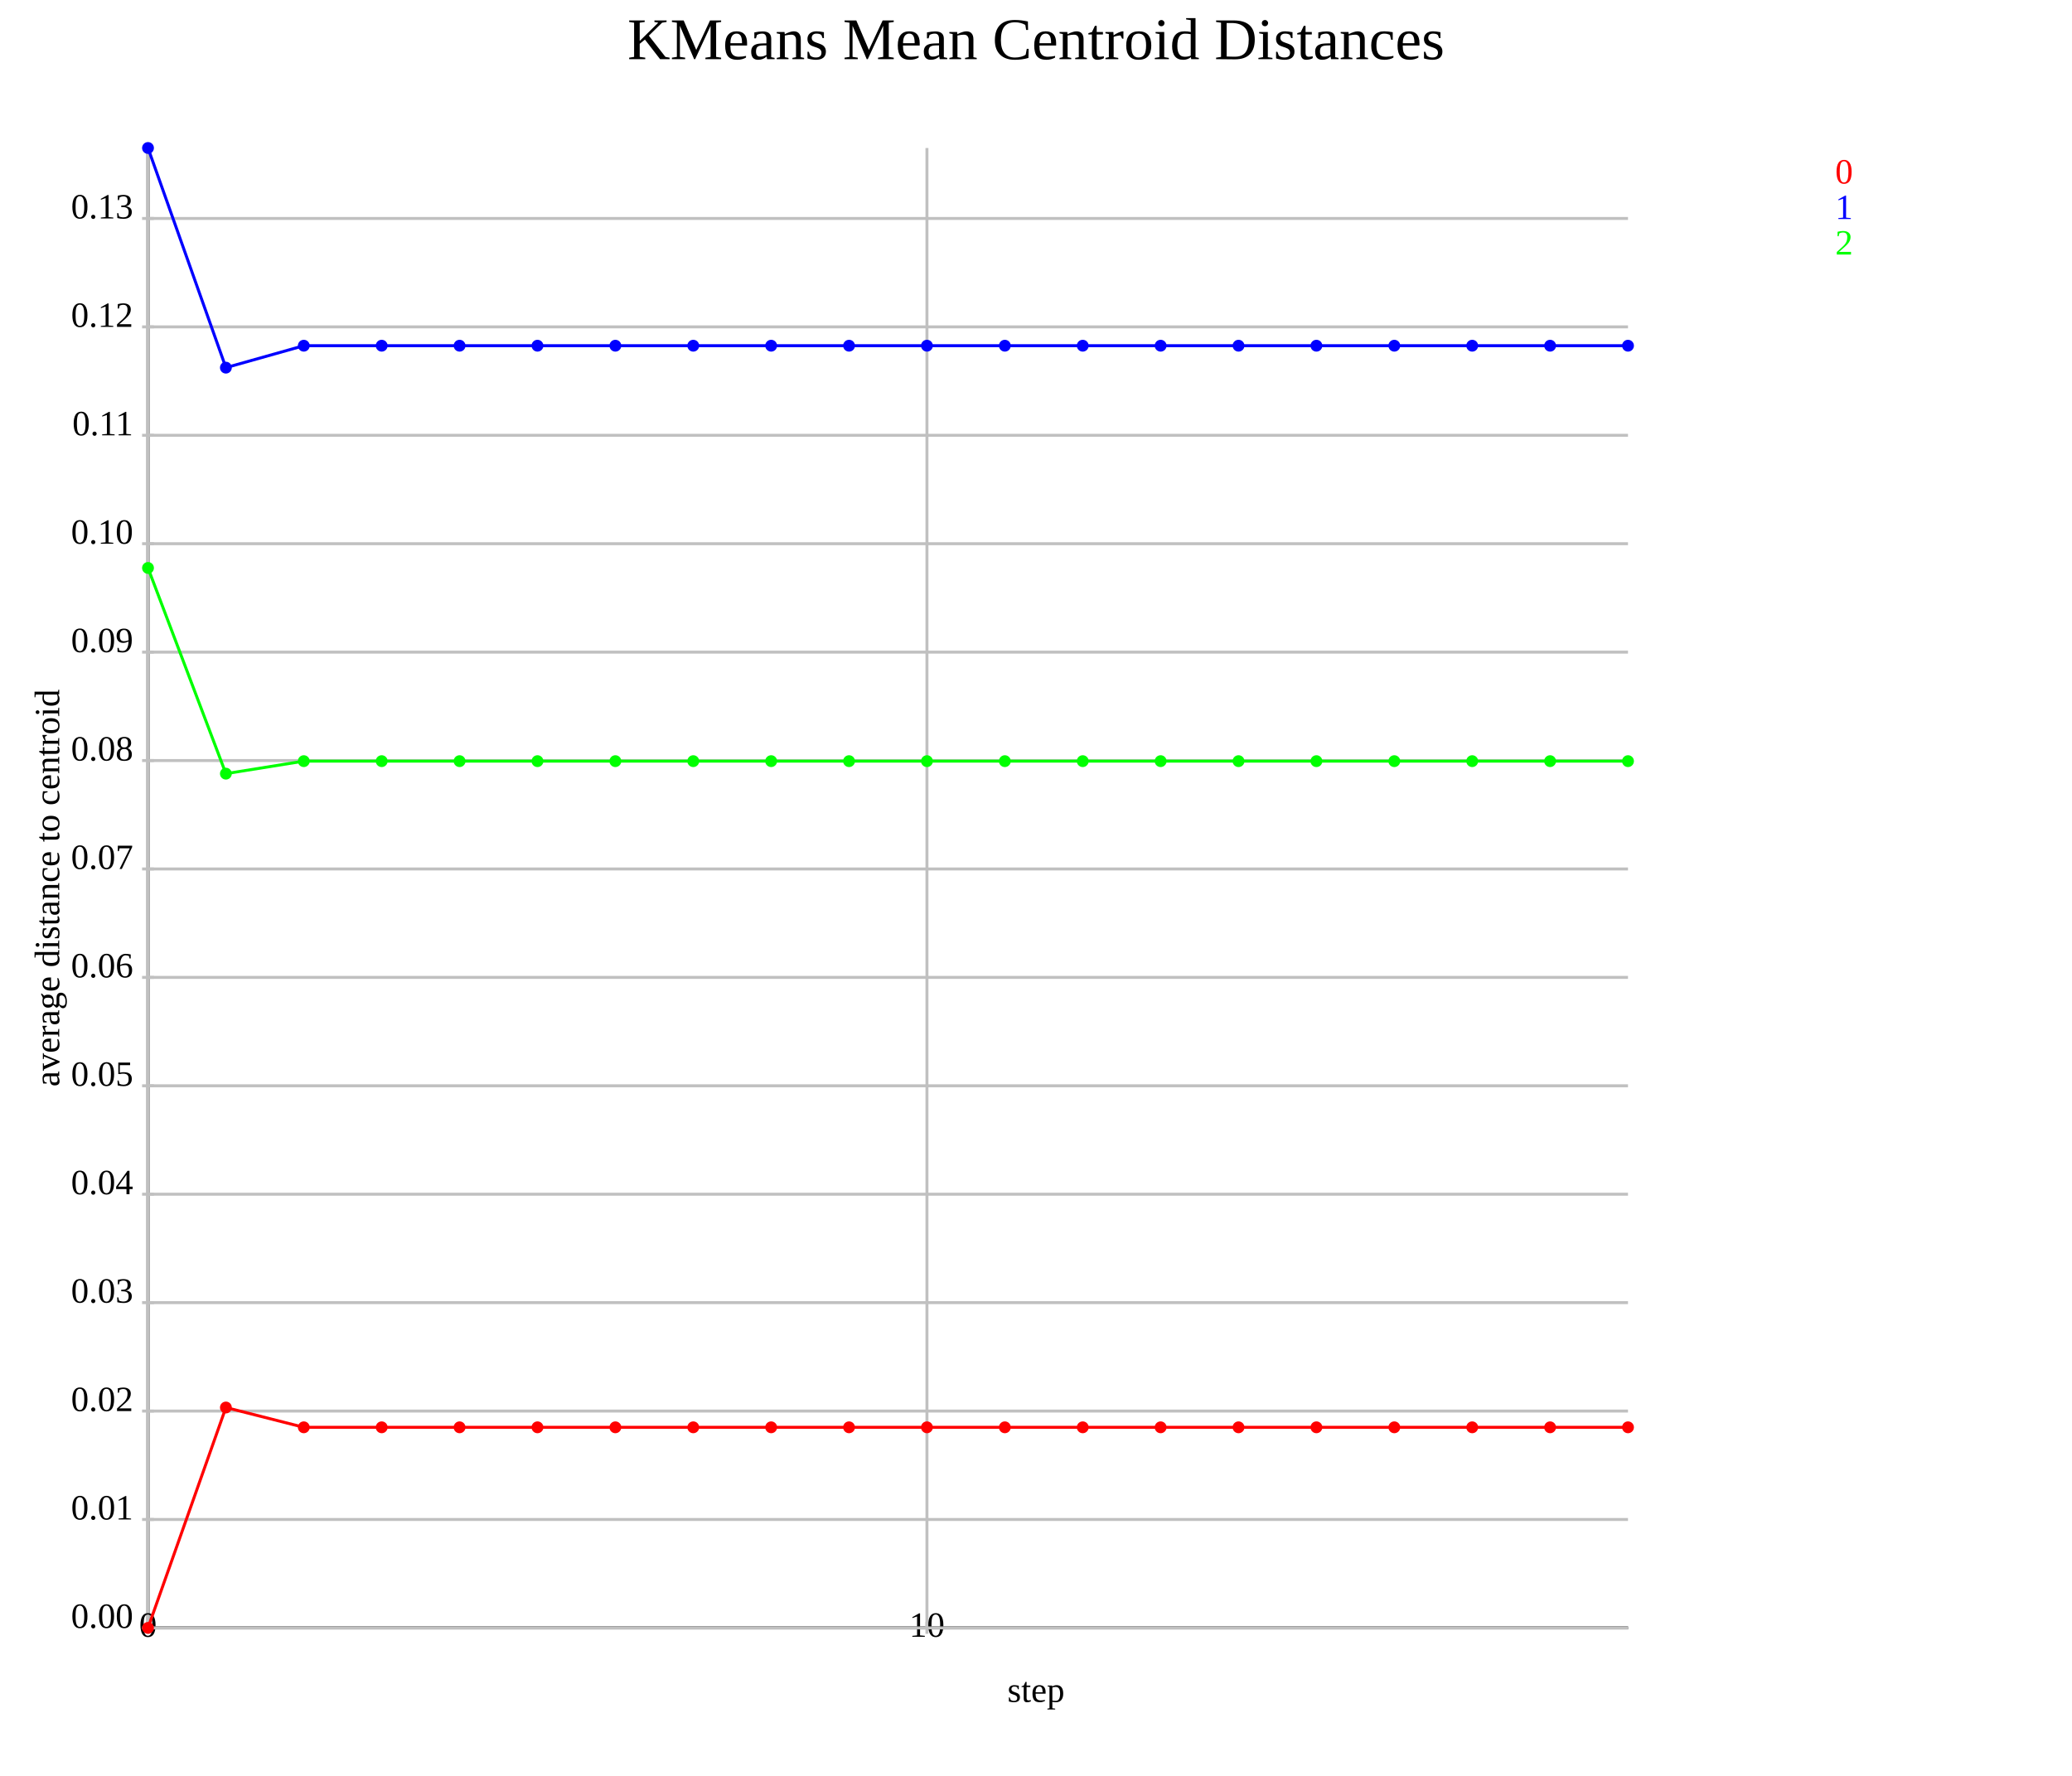
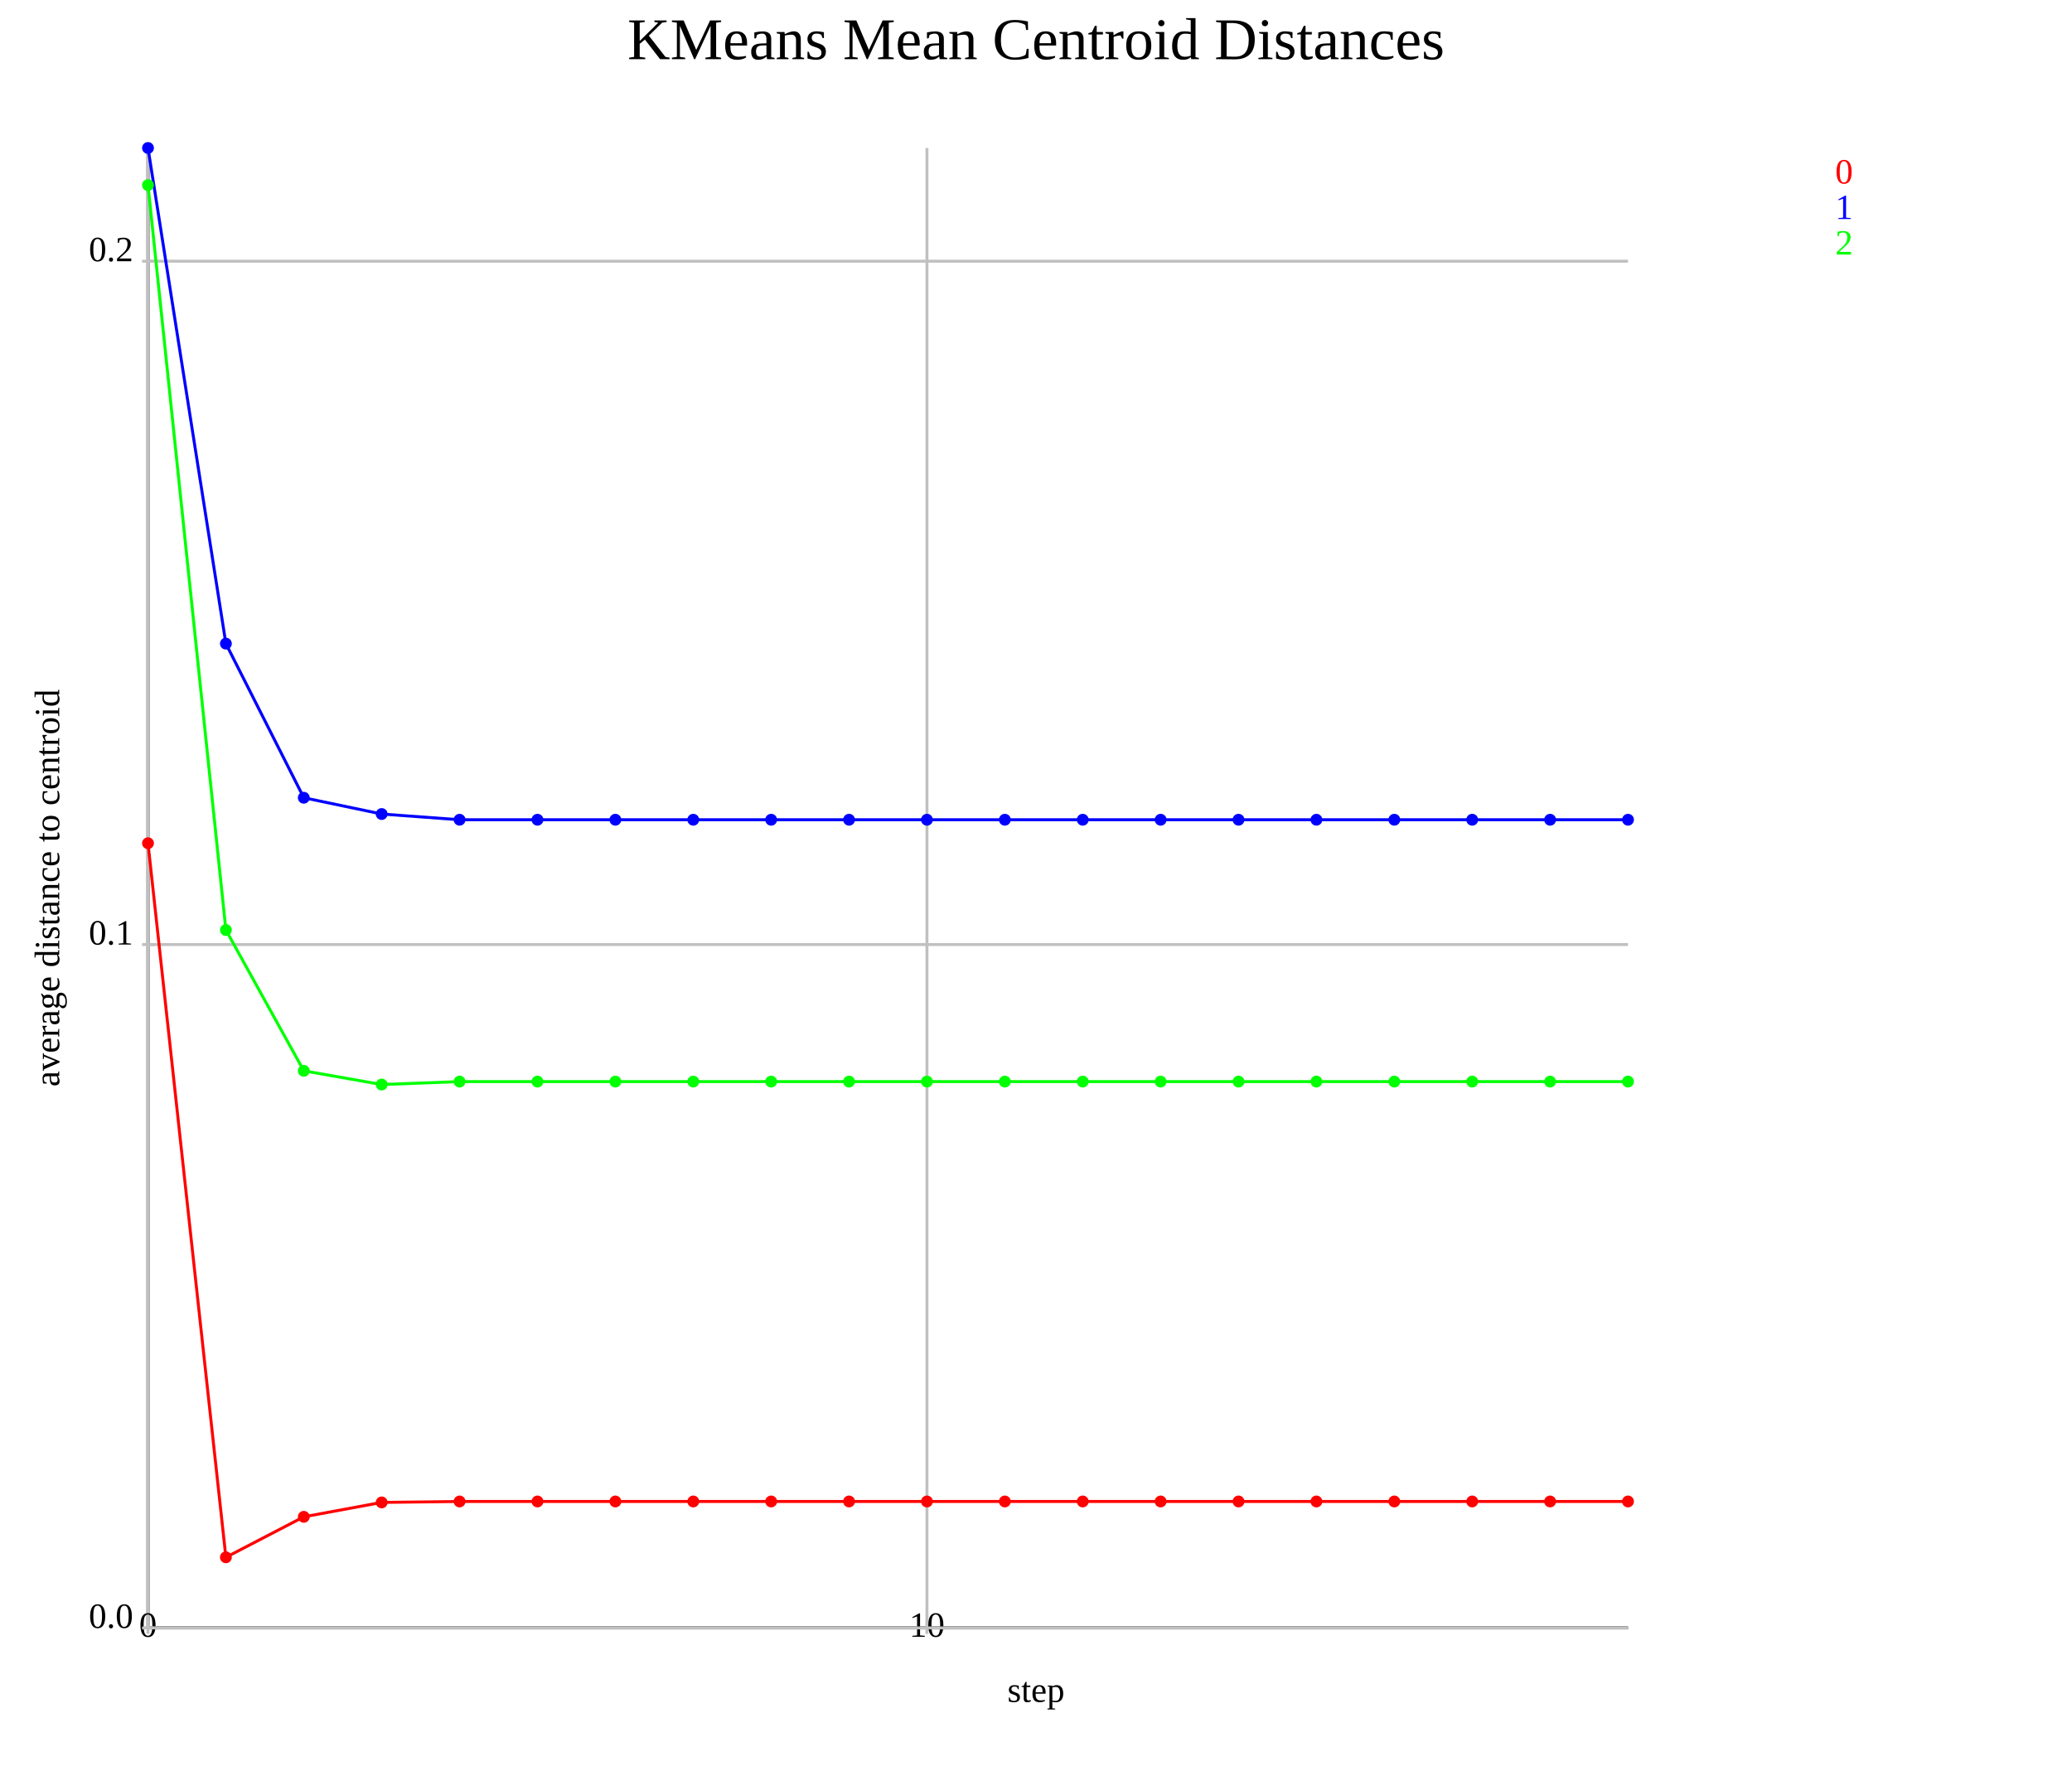
<svg xmlns="http://www.w3.org/2000/svg" version="1.1" width="700.0" height="600.0">
  <style>.caption {
  font-size: 14px;
  font-family: Georgia, serif;
}
</style>
  <line x1="50.0" y1="550.0" x2="550.0" y2="550.0" stroke="rgb(0,0,0)" stroke-width="1" />
  <line x1="50.0" y1="550.0" x2="50.0" y2="50.0" stroke="rgb(0,0,0)" stroke-width="1" />
  <line x1="50.0" y1="550.0" x2="50.0" y2="50.0" stroke="rgb(192,192,192)" stroke-width="1" />
  <line x1="50.0" y1="548.0" x2="50.0" y2="552.0" stroke="rgb(192,192,192)" stroke-width="1" />
  <text text-anchor="middle" alignment-baseline="hanging" x="50.0" y="553.0" font-size="12.0">0</text>
  <line x1="313.158" y1="550.0" x2="313.158" y2="50.0" stroke="rgb(192,192,192)" stroke-width="1" />
  <line x1="313.158" y1="548.0" x2="313.158" y2="552.0" stroke="rgb(192,192,192)" stroke-width="1" />
  <text text-anchor="middle" alignment-baseline="hanging" x="313.158" y="553.0" font-size="12.0">10</text>
  <line x1="50.0" y1="550.0" x2="550.0" y2="550.0" stroke="rgb(192,192,192)" stroke-width="1" />
-   <text text-anchor="end" alignment-baseline="middle" x="45.0" y="550.0" font-size="12.0">0.00</text>
+   <text text-anchor="end" alignment-baseline="middle" x="45.0" y="550.0" font-size="12.0">0.0</text>
  <line x1="48.0" y1="550.0" x2="52.0" y2="550.0" stroke="rgb(192,192,192)" stroke-width="1" />
-   <line x1="50.0" y1="513.37" x2="550.0" y2="513.37" stroke="rgb(192,192,192)" stroke-width="1" />
-   <text text-anchor="end" alignment-baseline="middle" x="45.0" y="513.37" font-size="12.0">0.01</text>
-   <line x1="48.0" y1="513.37" x2="52.0" y2="513.37" stroke="rgb(192,192,192)" stroke-width="1" />
-   <line x1="50.0" y1="476.74" x2="550.0" y2="476.74" stroke="rgb(192,192,192)" stroke-width="1" />
-   <text text-anchor="end" alignment-baseline="middle" x="45.0" y="476.74" font-size="12.0">0.02</text>
-   <line x1="48.0" y1="476.74" x2="52.0" y2="476.74" stroke="rgb(192,192,192)" stroke-width="1" />
-   <line x1="50.0" y1="440.11" x2="550.0" y2="440.11" stroke="rgb(192,192,192)" stroke-width="1" />
-   <text text-anchor="end" alignment-baseline="middle" x="45.0" y="440.11" font-size="12.0">0.03</text>
-   <line x1="48.0" y1="440.11" x2="52.0" y2="440.11" stroke="rgb(192,192,192)" stroke-width="1" />
-   <line x1="50.0" y1="403.479" x2="550.0" y2="403.479" stroke="rgb(192,192,192)" stroke-width="1" />
-   <text text-anchor="end" alignment-baseline="middle" x="45.0" y="403.479" font-size="12.0">0.04</text>
-   <line x1="48.0" y1="403.479" x2="52.0" y2="403.479" stroke="rgb(192,192,192)" stroke-width="1" />
-   <line x1="50.0" y1="366.849" x2="550.0" y2="366.849" stroke="rgb(192,192,192)" stroke-width="1" />
-   <text text-anchor="end" alignment-baseline="middle" x="45.0" y="366.849" font-size="12.0">0.05</text>
-   <line x1="48.0" y1="366.849" x2="52.0" y2="366.849" stroke="rgb(192,192,192)" stroke-width="1" />
-   <line x1="50.0" y1="330.219" x2="550.0" y2="330.219" stroke="rgb(192,192,192)" stroke-width="1" />
-   <text text-anchor="end" alignment-baseline="middle" x="45.0" y="330.219" font-size="12.0">0.06</text>
-   <line x1="48.0" y1="330.219" x2="52.0" y2="330.219" stroke="rgb(192,192,192)" stroke-width="1" />
-   <line x1="50.0" y1="293.589" x2="550.0" y2="293.589" stroke="rgb(192,192,192)" stroke-width="1" />
-   <text text-anchor="end" alignment-baseline="middle" x="45.0" y="293.589" font-size="12.0">0.07</text>
-   <line x1="48.0" y1="293.589" x2="52.0" y2="293.589" stroke="rgb(192,192,192)" stroke-width="1" />
-   <line x1="50.0" y1="256.959" x2="550.0" y2="256.959" stroke="rgb(192,192,192)" stroke-width="1" />
-   <text text-anchor="end" alignment-baseline="middle" x="45.0" y="256.959" font-size="12.0">0.08</text>
-   <line x1="48.0" y1="256.959" x2="52.0" y2="256.959" stroke="rgb(192,192,192)" stroke-width="1" />
-   <line x1="50.0" y1="220.329" x2="550.0" y2="220.329" stroke="rgb(192,192,192)" stroke-width="1" />
-   <text text-anchor="end" alignment-baseline="middle" x="45.0" y="220.329" font-size="12.0">0.09</text>
-   <line x1="48.0" y1="220.329" x2="52.0" y2="220.329" stroke="rgb(192,192,192)" stroke-width="1" />
-   <line x1="50.0" y1="183.698" x2="550.0" y2="183.698" stroke="rgb(192,192,192)" stroke-width="1" />
-   <text text-anchor="end" alignment-baseline="middle" x="45.0" y="183.698" font-size="12.0">0.10</text>
-   <line x1="48.0" y1="183.698" x2="52.0" y2="183.698" stroke="rgb(192,192,192)" stroke-width="1" />
-   <line x1="50.0" y1="147.068" x2="550.0" y2="147.068" stroke="rgb(192,192,192)" stroke-width="1" />
-   <text text-anchor="end" alignment-baseline="middle" x="45.0" y="147.068" font-size="12.0">0.11</text>
-   <line x1="48.0" y1="147.068" x2="52.0" y2="147.068" stroke="rgb(192,192,192)" stroke-width="1" />
-   <line x1="50.0" y1="110.438" x2="550.0" y2="110.438" stroke="rgb(192,192,192)" stroke-width="1" />
-   <text text-anchor="end" alignment-baseline="middle" x="45.0" y="110.438" font-size="12.0">0.12</text>
-   <line x1="48.0" y1="110.438" x2="52.0" y2="110.438" stroke="rgb(192,192,192)" stroke-width="1" />
-   <line x1="50.0" y1="73.808" x2="550.0" y2="73.808" stroke="rgb(192,192,192)" stroke-width="1" />
-   <text text-anchor="end" alignment-baseline="middle" x="45.0" y="73.808" font-size="12.0">0.13</text>
-   <line x1="48.0" y1="73.808" x2="52.0" y2="73.808" stroke="rgb(192,192,192)" stroke-width="1" />
-   <polyline points="50.0,550.0 76.316,475.541 102.632,482.232 128.947,482.232 155.263,482.232 181.579,482.232 207.895,482.232 234.211,482.232 260.526,482.232 286.842,482.232 313.158,482.232 339.474,482.232 365.789,482.232 392.105,482.232 418.421,482.232 444.737,482.232 471.053,482.232 497.368,482.232 523.684,482.232 550.0,482.232" fill="none" stroke="rgb(255,0,0)" stroke-width="1" />
-   <circle cx="50.0" cy="550.0" r="2" fill="rgb(255,0,0)" />
-   <circle cx="76.316" cy="475.541" r="2" fill="rgb(255,0,0)" />
-   <circle cx="102.632" cy="482.232" r="2" fill="rgb(255,0,0)" />
-   <circle cx="128.947" cy="482.232" r="2" fill="rgb(255,0,0)" />
-   <circle cx="155.263" cy="482.232" r="2" fill="rgb(255,0,0)" />
-   <circle cx="181.579" cy="482.232" r="2" fill="rgb(255,0,0)" />
-   <circle cx="207.895" cy="482.232" r="2" fill="rgb(255,0,0)" />
-   <circle cx="234.211" cy="482.232" r="2" fill="rgb(255,0,0)" />
-   <circle cx="260.526" cy="482.232" r="2" fill="rgb(255,0,0)" />
-   <circle cx="286.842" cy="482.232" r="2" fill="rgb(255,0,0)" />
-   <circle cx="313.158" cy="482.232" r="2" fill="rgb(255,0,0)" />
-   <circle cx="339.474" cy="482.232" r="2" fill="rgb(255,0,0)" />
-   <circle cx="365.789" cy="482.232" r="2" fill="rgb(255,0,0)" />
-   <circle cx="392.105" cy="482.232" r="2" fill="rgb(255,0,0)" />
-   <circle cx="418.421" cy="482.232" r="2" fill="rgb(255,0,0)" />
-   <circle cx="444.737" cy="482.232" r="2" fill="rgb(255,0,0)" />
-   <circle cx="471.053" cy="482.232" r="2" fill="rgb(255,0,0)" />
-   <circle cx="497.368" cy="482.232" r="2" fill="rgb(255,0,0)" />
-   <circle cx="523.684" cy="482.232" r="2" fill="rgb(255,0,0)" />
-   <circle cx="550.0" cy="482.232" r="2" fill="rgb(255,0,0)" />
-   <polyline points="50.0,50.0 76.316,124.212 102.632,116.8 128.947,116.8 155.263,116.8 181.579,116.8 207.895,116.8 234.211,116.8 260.526,116.8 286.842,116.8 313.158,116.8 339.474,116.8 365.789,116.8 392.105,116.8 418.421,116.8 444.737,116.8 471.053,116.8 497.368,116.8 523.684,116.8 550.0,116.8" fill="none" stroke="rgb(0,0,255)" stroke-width="1" />
+   <line x1="50.0" y1="319.123" x2="550.0" y2="319.123" stroke="rgb(192,192,192)" stroke-width="1" />
+   <text text-anchor="end" alignment-baseline="middle" x="45.0" y="319.123" font-size="12.0">0.1</text>
+   <line x1="48.0" y1="319.123" x2="52.0" y2="319.123" stroke="rgb(192,192,192)" stroke-width="1" />
+   <line x1="50.0" y1="88.247" x2="550.0" y2="88.247" stroke="rgb(192,192,192)" stroke-width="1" />
+   <text text-anchor="end" alignment-baseline="middle" x="45.0" y="88.247" font-size="12.0">0.2</text>
+   <line x1="48.0" y1="88.247" x2="52.0" y2="88.247" stroke="rgb(192,192,192)" stroke-width="1" />
+   <polyline points="50.0,284.892 76.316,526.148 102.632,512.473 128.947,507.604 155.263,507.286 181.579,507.286 207.895,507.286 234.211,507.286 260.526,507.286 286.842,507.286 313.158,507.286 339.474,507.286 365.789,507.286 392.105,507.286 418.421,507.286 444.737,507.286 471.053,507.286 497.368,507.286 523.684,507.286 550.0,507.286" fill="none" stroke="rgb(255,0,0)" stroke-width="1" />
+   <circle cx="50.0" cy="284.892" r="2" fill="rgb(255,0,0)" />
+   <circle cx="76.316" cy="526.148" r="2" fill="rgb(255,0,0)" />
+   <circle cx="102.632" cy="512.473" r="2" fill="rgb(255,0,0)" />
+   <circle cx="128.947" cy="507.604" r="2" fill="rgb(255,0,0)" />
+   <circle cx="155.263" cy="507.286" r="2" fill="rgb(255,0,0)" />
+   <circle cx="181.579" cy="507.286" r="2" fill="rgb(255,0,0)" />
+   <circle cx="207.895" cy="507.286" r="2" fill="rgb(255,0,0)" />
+   <circle cx="234.211" cy="507.286" r="2" fill="rgb(255,0,0)" />
+   <circle cx="260.526" cy="507.286" r="2" fill="rgb(255,0,0)" />
+   <circle cx="286.842" cy="507.286" r="2" fill="rgb(255,0,0)" />
+   <circle cx="313.158" cy="507.286" r="2" fill="rgb(255,0,0)" />
+   <circle cx="339.474" cy="507.286" r="2" fill="rgb(255,0,0)" />
+   <circle cx="365.789" cy="507.286" r="2" fill="rgb(255,0,0)" />
+   <circle cx="392.105" cy="507.286" r="2" fill="rgb(255,0,0)" />
+   <circle cx="418.421" cy="507.286" r="2" fill="rgb(255,0,0)" />
+   <circle cx="444.737" cy="507.286" r="2" fill="rgb(255,0,0)" />
+   <circle cx="471.053" cy="507.286" r="2" fill="rgb(255,0,0)" />
+   <circle cx="497.368" cy="507.286" r="2" fill="rgb(255,0,0)" />
+   <circle cx="523.684" cy="507.286" r="2" fill="rgb(255,0,0)" />
+   <circle cx="550.0" cy="507.286" r="2" fill="rgb(255,0,0)" />
+   <polyline points="50.0,50.0 76.316,217.457 102.632,269.523 128.947,275.03 155.263,276.958 181.579,276.958 207.895,276.958 234.211,276.958 260.526,276.958 286.842,276.958 313.158,276.958 339.474,276.958 365.789,276.958 392.105,276.958 418.421,276.958 444.737,276.958 471.053,276.958 497.368,276.958 523.684,276.958 550.0,276.958" fill="none" stroke="rgb(0,0,255)" stroke-width="1" />
  <circle cx="50.0" cy="50.0" r="2" fill="rgb(0,0,255)" />
-   <circle cx="76.316" cy="124.212" r="2" fill="rgb(0,0,255)" />
-   <circle cx="102.632" cy="116.8" r="2" fill="rgb(0,0,255)" />
-   <circle cx="128.947" cy="116.8" r="2" fill="rgb(0,0,255)" />
-   <circle cx="155.263" cy="116.8" r="2" fill="rgb(0,0,255)" />
-   <circle cx="181.579" cy="116.8" r="2" fill="rgb(0,0,255)" />
-   <circle cx="207.895" cy="116.8" r="2" fill="rgb(0,0,255)" />
-   <circle cx="234.211" cy="116.8" r="2" fill="rgb(0,0,255)" />
-   <circle cx="260.526" cy="116.8" r="2" fill="rgb(0,0,255)" />
-   <circle cx="286.842" cy="116.8" r="2" fill="rgb(0,0,255)" />
-   <circle cx="313.158" cy="116.8" r="2" fill="rgb(0,0,255)" />
-   <circle cx="339.474" cy="116.8" r="2" fill="rgb(0,0,255)" />
-   <circle cx="365.789" cy="116.8" r="2" fill="rgb(0,0,255)" />
-   <circle cx="392.105" cy="116.8" r="2" fill="rgb(0,0,255)" />
-   <circle cx="418.421" cy="116.8" r="2" fill="rgb(0,0,255)" />
-   <circle cx="444.737" cy="116.8" r="2" fill="rgb(0,0,255)" />
-   <circle cx="471.053" cy="116.8" r="2" fill="rgb(0,0,255)" />
-   <circle cx="497.368" cy="116.8" r="2" fill="rgb(0,0,255)" />
-   <circle cx="523.684" cy="116.8" r="2" fill="rgb(0,0,255)" />
-   <circle cx="550.0" cy="116.8" r="2" fill="rgb(0,0,255)" />
-   <polyline points="50.0,191.89 76.316,261.386 102.632,257.16 128.947,257.16 155.263,257.16 181.579,257.16 207.895,257.16 234.211,257.16 260.526,257.16 286.842,257.16 313.158,257.16 339.474,257.16 365.789,257.16 392.105,257.16 418.421,257.16 444.737,257.16 471.053,257.16 497.368,257.16 523.684,257.16 550.0,257.16" fill="none" stroke="rgb(0,255,0)" stroke-width="1" />
-   <circle cx="50.0" cy="191.89" r="2" fill="rgb(0,255,0)" />
-   <circle cx="76.316" cy="261.386" r="2" fill="rgb(0,255,0)" />
-   <circle cx="102.632" cy="257.16" r="2" fill="rgb(0,255,0)" />
-   <circle cx="128.947" cy="257.16" r="2" fill="rgb(0,255,0)" />
-   <circle cx="155.263" cy="257.16" r="2" fill="rgb(0,255,0)" />
-   <circle cx="181.579" cy="257.16" r="2" fill="rgb(0,255,0)" />
-   <circle cx="207.895" cy="257.16" r="2" fill="rgb(0,255,0)" />
-   <circle cx="234.211" cy="257.16" r="2" fill="rgb(0,255,0)" />
-   <circle cx="260.526" cy="257.16" r="2" fill="rgb(0,255,0)" />
-   <circle cx="286.842" cy="257.16" r="2" fill="rgb(0,255,0)" />
-   <circle cx="313.158" cy="257.16" r="2" fill="rgb(0,255,0)" />
-   <circle cx="339.474" cy="257.16" r="2" fill="rgb(0,255,0)" />
-   <circle cx="365.789" cy="257.16" r="2" fill="rgb(0,255,0)" />
-   <circle cx="392.105" cy="257.16" r="2" fill="rgb(0,255,0)" />
-   <circle cx="418.421" cy="257.16" r="2" fill="rgb(0,255,0)" />
-   <circle cx="444.737" cy="257.16" r="2" fill="rgb(0,255,0)" />
-   <circle cx="471.053" cy="257.16" r="2" fill="rgb(0,255,0)" />
-   <circle cx="497.368" cy="257.16" r="2" fill="rgb(0,255,0)" />
-   <circle cx="523.684" cy="257.16" r="2" fill="rgb(0,255,0)" />
-   <circle cx="550.0" cy="257.16" r="2" fill="rgb(0,255,0)" />
+   <circle cx="76.316" cy="217.457" r="2" fill="rgb(0,0,255)" />
+   <circle cx="102.632" cy="269.523" r="2" fill="rgb(0,0,255)" />
+   <circle cx="128.947" cy="275.03" r="2" fill="rgb(0,0,255)" />
+   <circle cx="155.263" cy="276.958" r="2" fill="rgb(0,0,255)" />
+   <circle cx="181.579" cy="276.958" r="2" fill="rgb(0,0,255)" />
+   <circle cx="207.895" cy="276.958" r="2" fill="rgb(0,0,255)" />
+   <circle cx="234.211" cy="276.958" r="2" fill="rgb(0,0,255)" />
+   <circle cx="260.526" cy="276.958" r="2" fill="rgb(0,0,255)" />
+   <circle cx="286.842" cy="276.958" r="2" fill="rgb(0,0,255)" />
+   <circle cx="313.158" cy="276.958" r="2" fill="rgb(0,0,255)" />
+   <circle cx="339.474" cy="276.958" r="2" fill="rgb(0,0,255)" />
+   <circle cx="365.789" cy="276.958" r="2" fill="rgb(0,0,255)" />
+   <circle cx="392.105" cy="276.958" r="2" fill="rgb(0,0,255)" />
+   <circle cx="418.421" cy="276.958" r="2" fill="rgb(0,0,255)" />
+   <circle cx="444.737" cy="276.958" r="2" fill="rgb(0,0,255)" />
+   <circle cx="471.053" cy="276.958" r="2" fill="rgb(0,0,255)" />
+   <circle cx="497.368" cy="276.958" r="2" fill="rgb(0,0,255)" />
+   <circle cx="523.684" cy="276.958" r="2" fill="rgb(0,0,255)" />
+   <circle cx="550.0" cy="276.958" r="2" fill="rgb(0,0,255)" />
+   <polyline points="50.0,62.548 76.316,314.208 102.632,361.788 128.947,366.421 155.263,365.426 181.579,365.426 207.895,365.426 234.211,365.426 260.526,365.426 286.842,365.426 313.158,365.426 339.474,365.426 365.789,365.426 392.105,365.426 418.421,365.426 444.737,365.426 471.053,365.426 497.368,365.426 523.684,365.426 550.0,365.426" fill="none" stroke="rgb(0,255,0)" stroke-width="1" />
+   <circle cx="50.0" cy="62.548" r="2" fill="rgb(0,255,0)" />
+   <circle cx="76.316" cy="314.208" r="2" fill="rgb(0,255,0)" />
+   <circle cx="102.632" cy="361.788" r="2" fill="rgb(0,255,0)" />
+   <circle cx="128.947" cy="366.421" r="2" fill="rgb(0,255,0)" />
+   <circle cx="155.263" cy="365.426" r="2" fill="rgb(0,255,0)" />
+   <circle cx="181.579" cy="365.426" r="2" fill="rgb(0,255,0)" />
+   <circle cx="207.895" cy="365.426" r="2" fill="rgb(0,255,0)" />
+   <circle cx="234.211" cy="365.426" r="2" fill="rgb(0,255,0)" />
+   <circle cx="260.526" cy="365.426" r="2" fill="rgb(0,255,0)" />
+   <circle cx="286.842" cy="365.426" r="2" fill="rgb(0,255,0)" />
+   <circle cx="313.158" cy="365.426" r="2" fill="rgb(0,255,0)" />
+   <circle cx="339.474" cy="365.426" r="2" fill="rgb(0,255,0)" />
+   <circle cx="365.789" cy="365.426" r="2" fill="rgb(0,255,0)" />
+   <circle cx="392.105" cy="365.426" r="2" fill="rgb(0,255,0)" />
+   <circle cx="418.421" cy="365.426" r="2" fill="rgb(0,255,0)" />
+   <circle cx="444.737" cy="365.426" r="2" fill="rgb(0,255,0)" />
+   <circle cx="471.053" cy="365.426" r="2" fill="rgb(0,255,0)" />
+   <circle cx="497.368" cy="365.426" r="2" fill="rgb(0,255,0)" />
+   <circle cx="523.684" cy="365.426" r="2" fill="rgb(0,255,0)" />
+   <circle cx="550.0" cy="365.426" r="2" fill="rgb(0,255,0)" />
  <text x="350.0" y="20.0" text-anchor="middle" fill="rgb(0,0,0)" font-size="20.0">KMeans Mean Centroid Distances</text>
  <text x="350.0" y="575.0" text-anchor="middle" fill="rgb(0,0,0)" font-size="12.0">step</text>
  <text transform="rotate(-90.0 20.0 300.0)" x="20.0" y="300.0" text-anchor="middle" fill="rgb(0,0,0)" font-size="12.0">average distance to centroid</text>
  <text x="620" y="62" fill="rgb(255,0,0)" font-size="12">0</text>
  <text x="620" y="74" fill="rgb(0,0,255)" font-size="12">1</text>
  <text x="620" y="86" fill="rgb(0,255,0)" font-size="12">2</text>
      Sorry, your browser does not support inline SVG.
    </svg>
